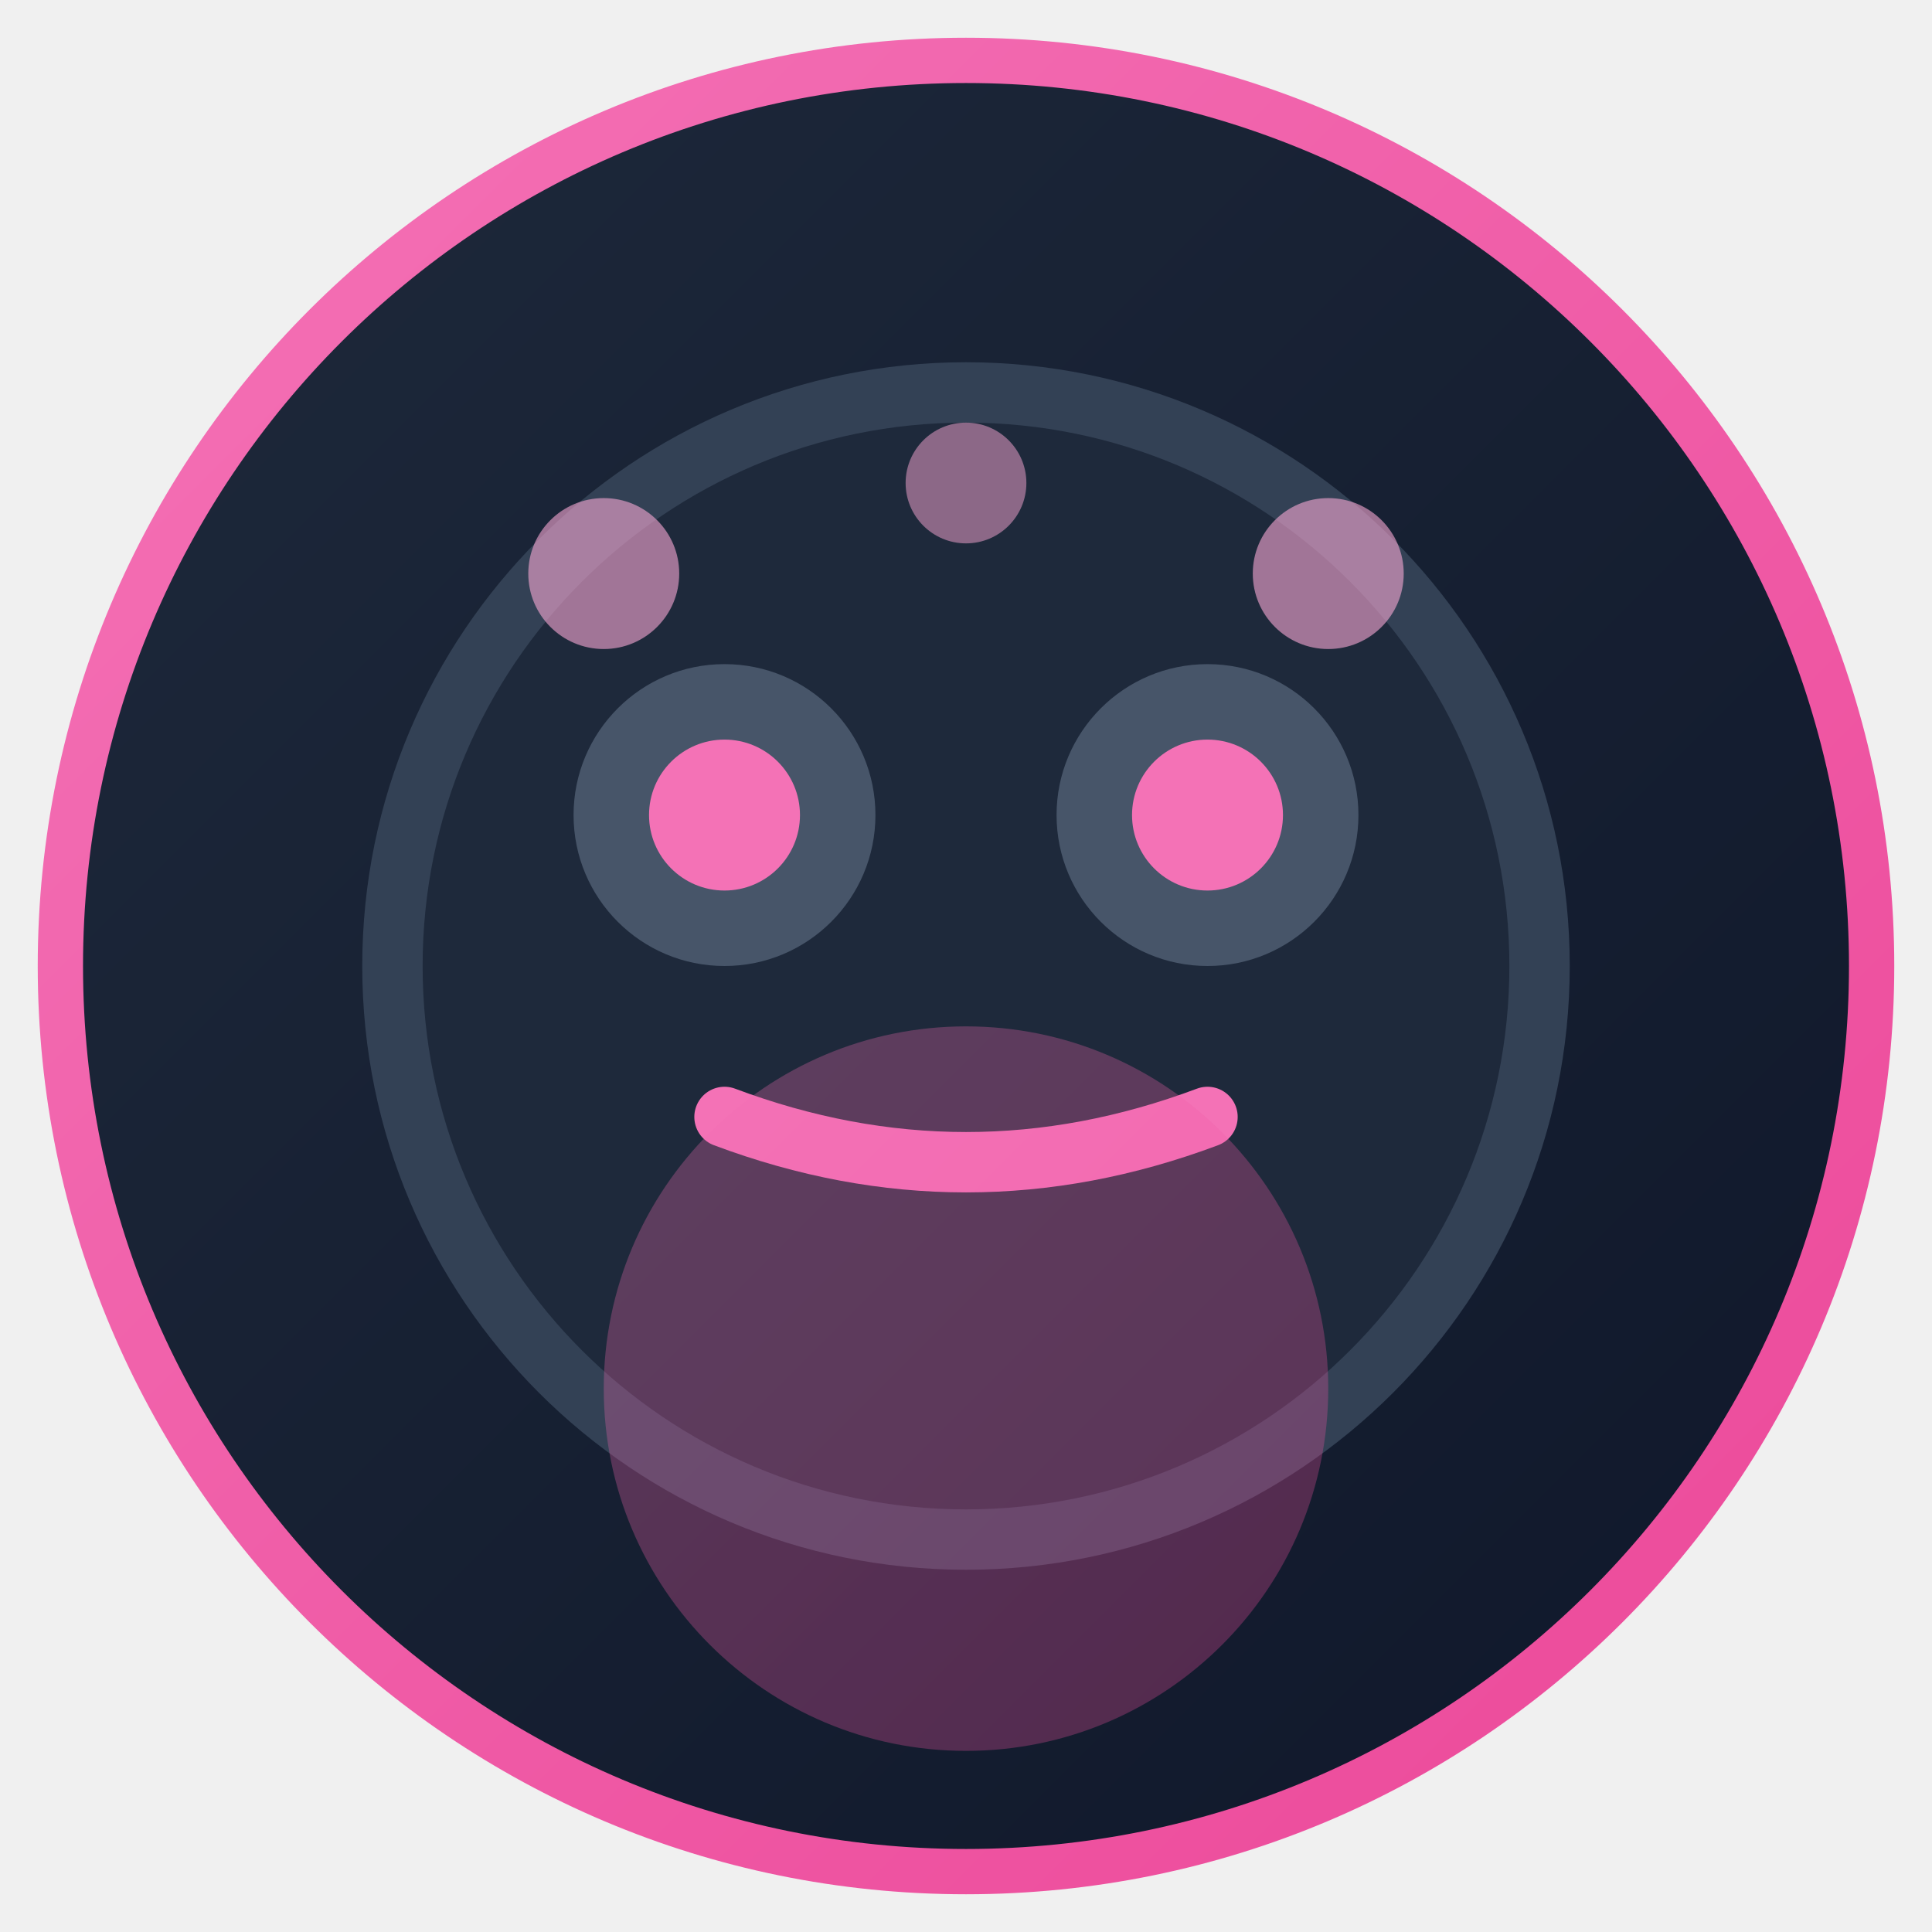
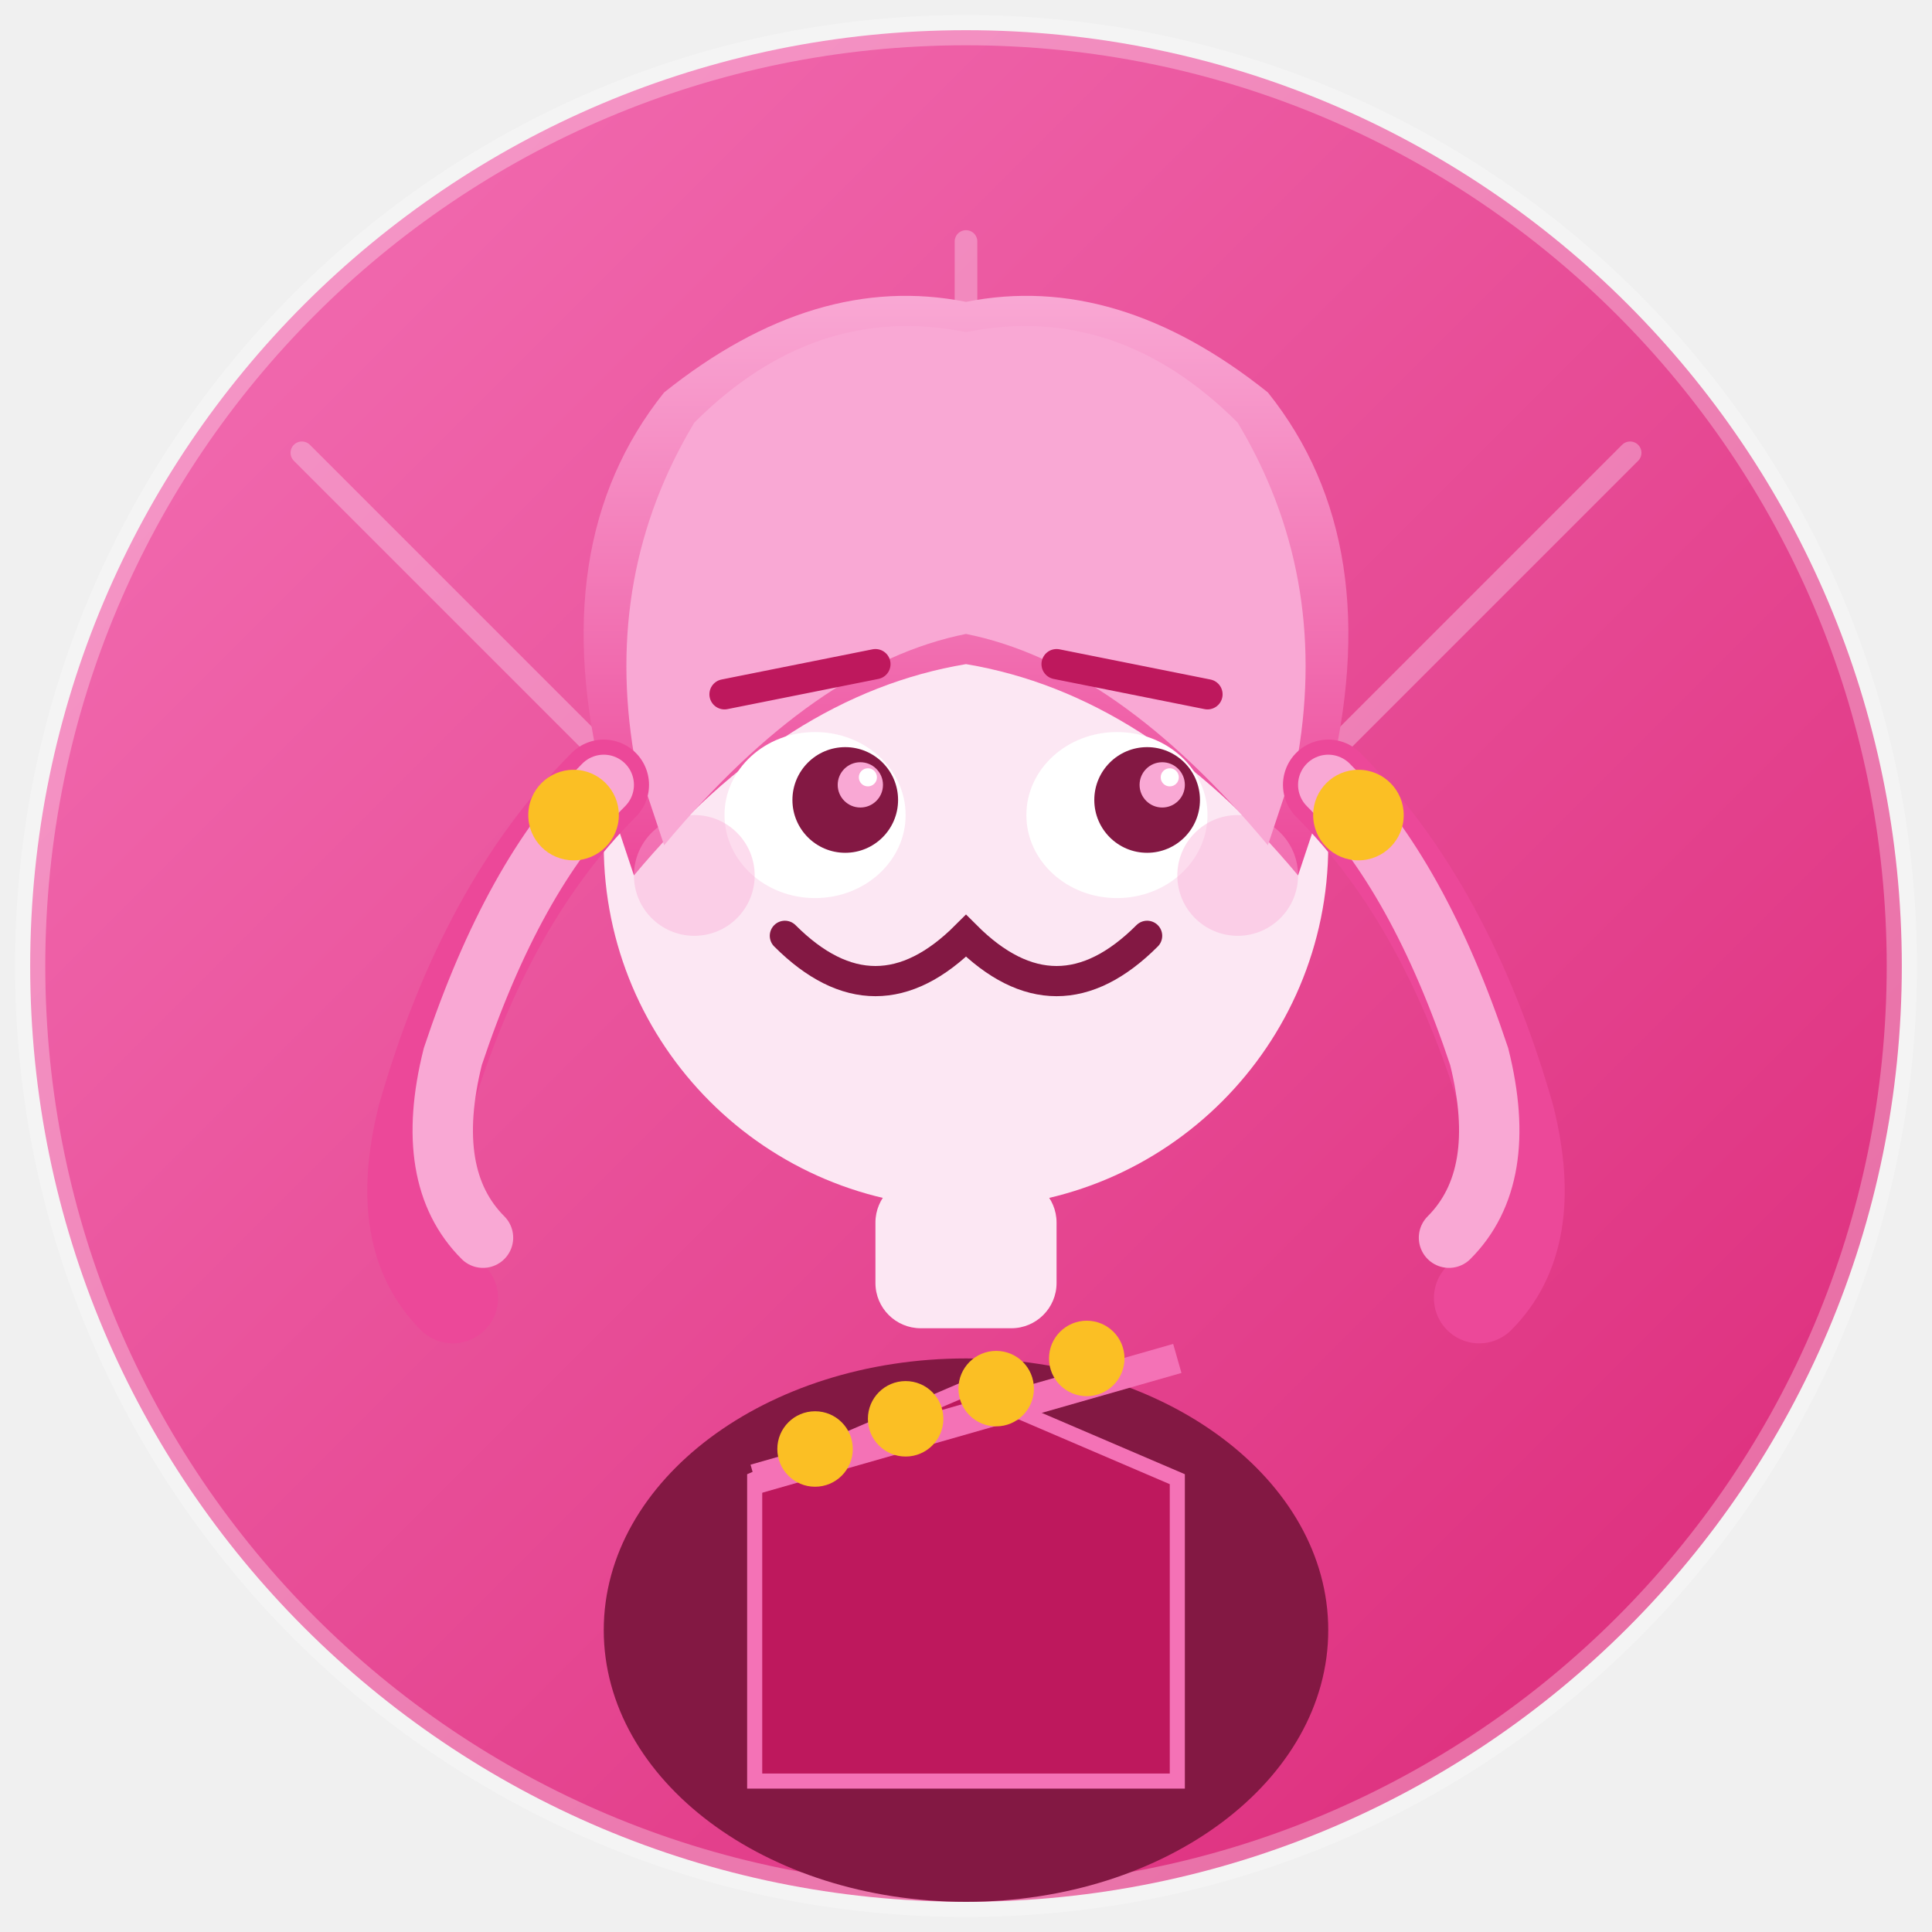
<svg xmlns="http://www.w3.org/2000/svg" viewBox="0 0 128 128" width="128" height="128">
  <defs>
-     <linearGradient id="scatterAvatarBg" x1="0%" y1="0%" x2="100%" y2="100%">
-       <stop offset="0%" stop-color="#1e293b" />
-       <stop offset="100%" stop-color="#0f172a" />
+     <linearGradient id="bg" x1="0%" y1="0%" x2="100%" y2="100%">
+       <stop offset="0%" stop-color="#f472b6" />
+       <stop offset="100%" stop-color="#db2777" />
    </linearGradient>
-     <linearGradient id="scatterAvatarRing" x1="0%" y1="0%" x2="100%" y2="100%">
-       <stop offset="0%" stop-color="#f472b6" />
+     <linearGradient id="hair" x1="0%" y1="0%" x2="0%" y2="100%">
+       <stop offset="0%" stop-color="#f9a8d4" />
      <stop offset="100%" stop-color="#ec4899" />
    </linearGradient>
  </defs>
-   <circle cx="64" cy="64" r="60" fill="url(#scatterAvatarBg)" />
-   <circle cx="64" cy="64" r="60" stroke="url(#scatterAvatarRing)" stroke-width="3" fill="none" />
-   <circle cx="64" cy="64" r="40" fill="#334155" />
-   <circle cx="64" cy="64" r="36" fill="#1e293b" />
-   <circle cx="48" cy="54" r="10" fill="#475569" />
-   <circle cx="48" cy="54" r="5" fill="#f472b6" />
-   <circle cx="80" cy="54" r="10" fill="#475569" />
-   <circle cx="80" cy="54" r="5" fill="#f472b6" />
-   <path d="M48 74 Q64 80 80 74" stroke="#f472b6" stroke-width="4" fill="none" stroke-linecap="round" />
-   <circle cx="40" cy="38" r="5" fill="#f9a8d4" opacity="0.6" />
-   <circle cx="64" cy="32" r="4" fill="#f9a8d4" opacity="0.5" />
-   <circle cx="88" cy="38" r="5" fill="#f9a8d4" opacity="0.6" />
-   <circle cx="64" cy="92" r="24" fill="url(#scatterAvatarRing)" opacity="0.3" />
+   <circle cx="64" cy="64" r="62" fill="url(#bg)" />
+   <circle cx="64" cy="64" r="62" fill="none" stroke="#ffffff" stroke-width="2" opacity="0.3" />
+   <line x1="20" y1="30" x2="50" y2="60" stroke="#fbcfe8" stroke-width="1.5" opacity="0.4" stroke-linecap="round" />
+   <line x1="108" y1="30" x2="78" y2="60" stroke="#fbcfe8" stroke-width="1.5" opacity="0.4" stroke-linecap="round" />
+   <line x1="64" y1="16" x2="64" y2="40" stroke="#fbcfe8" stroke-width="1.5" opacity="0.4" stroke-linecap="round" />
+   <ellipse cx="64" cy="108" rx="24" ry="18" fill="#831843" />
+   <path d="M50 98 L64 92 L78 98 L78 118 L50 118 Z" fill="#be185d" stroke="#f472b6" stroke-width="1" />
+   <line x1="50" y1="98" x2="78" y2="90" stroke="#f472b6" stroke-width="2" />
+   <circle cx="54" cy="96" r="2.5" fill="#fbbf24" />
+   <circle cx="60" cy="94" r="2.5" fill="#fbbf24" />
+   <circle cx="66" cy="92" r="2.5" fill="#fbbf24" />
+   <circle cx="72" cy="90" r="2.5" fill="#fbbf24" />
+   <rect x="58" y="78" width="12" height="10" rx="3" fill="#fce7f3" />
+   <circle cx="64" cy="56" r="24" fill="#fce7f3" />
+   <path d="M40 52 Q36 36 44 26 Q54 18 64 20 Q74 18 84 26 Q92 36 88 52 L86 58 Q76 46 64 44 Q52 46 42 58 Z" fill="url(#hair)" />
+   <path d="M42 50 Q40 38 46 28 Q54 20 64 22 Q74 20 82 28 Q88 38 86 50 L84 56 Q74 44 64 42 Q54 44 44 56 Z" fill="#f9a8d4" />
+   <path d="M40 52 Q32 60 28 74 Q26 82 30 86" stroke="#ec4899" stroke-width="6" fill="none" stroke-linecap="round" />
+   <path d="M88 52 Q96 60 100 74 Q102 82 98 86" stroke="#ec4899" stroke-width="6" fill="none" stroke-linecap="round" />
+   <path d="M40 52 Q34 58 30 70 Q28 78 32 82" stroke="#f9a8d4" stroke-width="4" fill="none" stroke-linecap="round" />
+   <path d="M88 52 Q94 58 98 70 Q100 78 96 82" stroke="#f9a8d4" stroke-width="4" fill="none" stroke-linecap="round" />
+   <circle cx="38" cy="54" r="3" fill="#fbbf24" />
+   <circle cx="90" cy="54" r="3" fill="#fbbf24" />
+   <ellipse cx="54" cy="54" rx="6" ry="5.5" fill="#ffffff" />
+   <circle cx="56" cy="53" r="3.5" fill="#831843" />
+   <circle cx="57" cy="52" r="1.5" fill="#f9a8d4" />
+   <circle cx="57.5" cy="51.5" r="0.6" fill="#ffffff" />
+   <ellipse cx="74" cy="54" rx="6" ry="5.5" fill="#ffffff" />
+   <circle cx="76" cy="53" r="3.5" fill="#831843" />
+   <circle cx="77" cy="52" r="1.5" fill="#f9a8d4" />
+   <circle cx="77.5" cy="51.5" r="0.6" fill="#ffffff" />
+   <path d="M48 46 L58 44" stroke="#be185d" stroke-width="2" stroke-linecap="round" />
+   <path d="M70 44 L80 46" stroke="#be185d" stroke-width="2" stroke-linecap="round" />
+   <path d="M52 62 Q58 68 64 62 Q70 68 76 62" stroke="#831843" stroke-width="2" fill="none" stroke-linecap="round" />
+   <circle cx="46" cy="58" r="4" fill="#f9a8d4" opacity="0.4" />
+   <circle cx="82" cy="58" r="4" fill="#f9a8d4" opacity="0.4" />
</svg>
